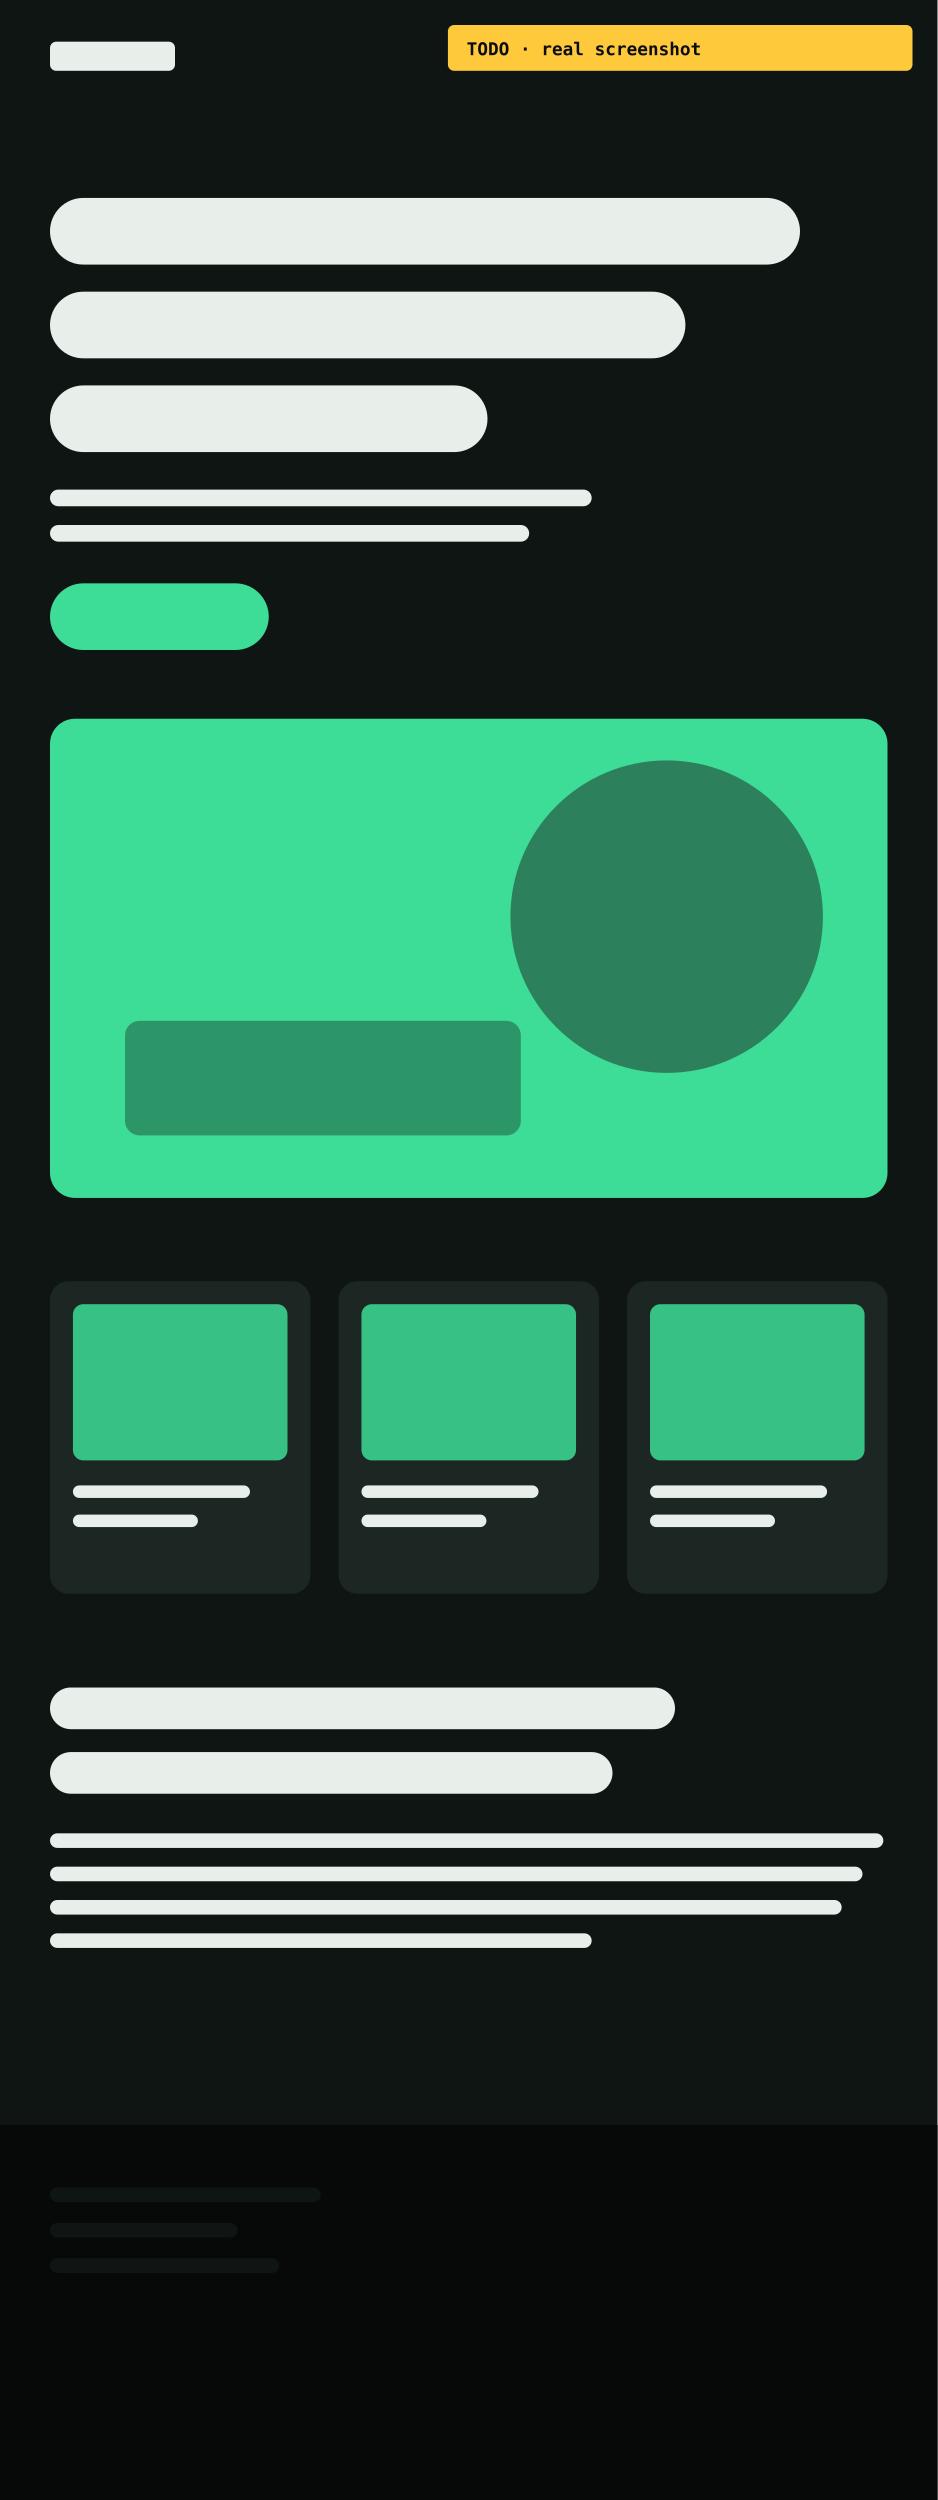
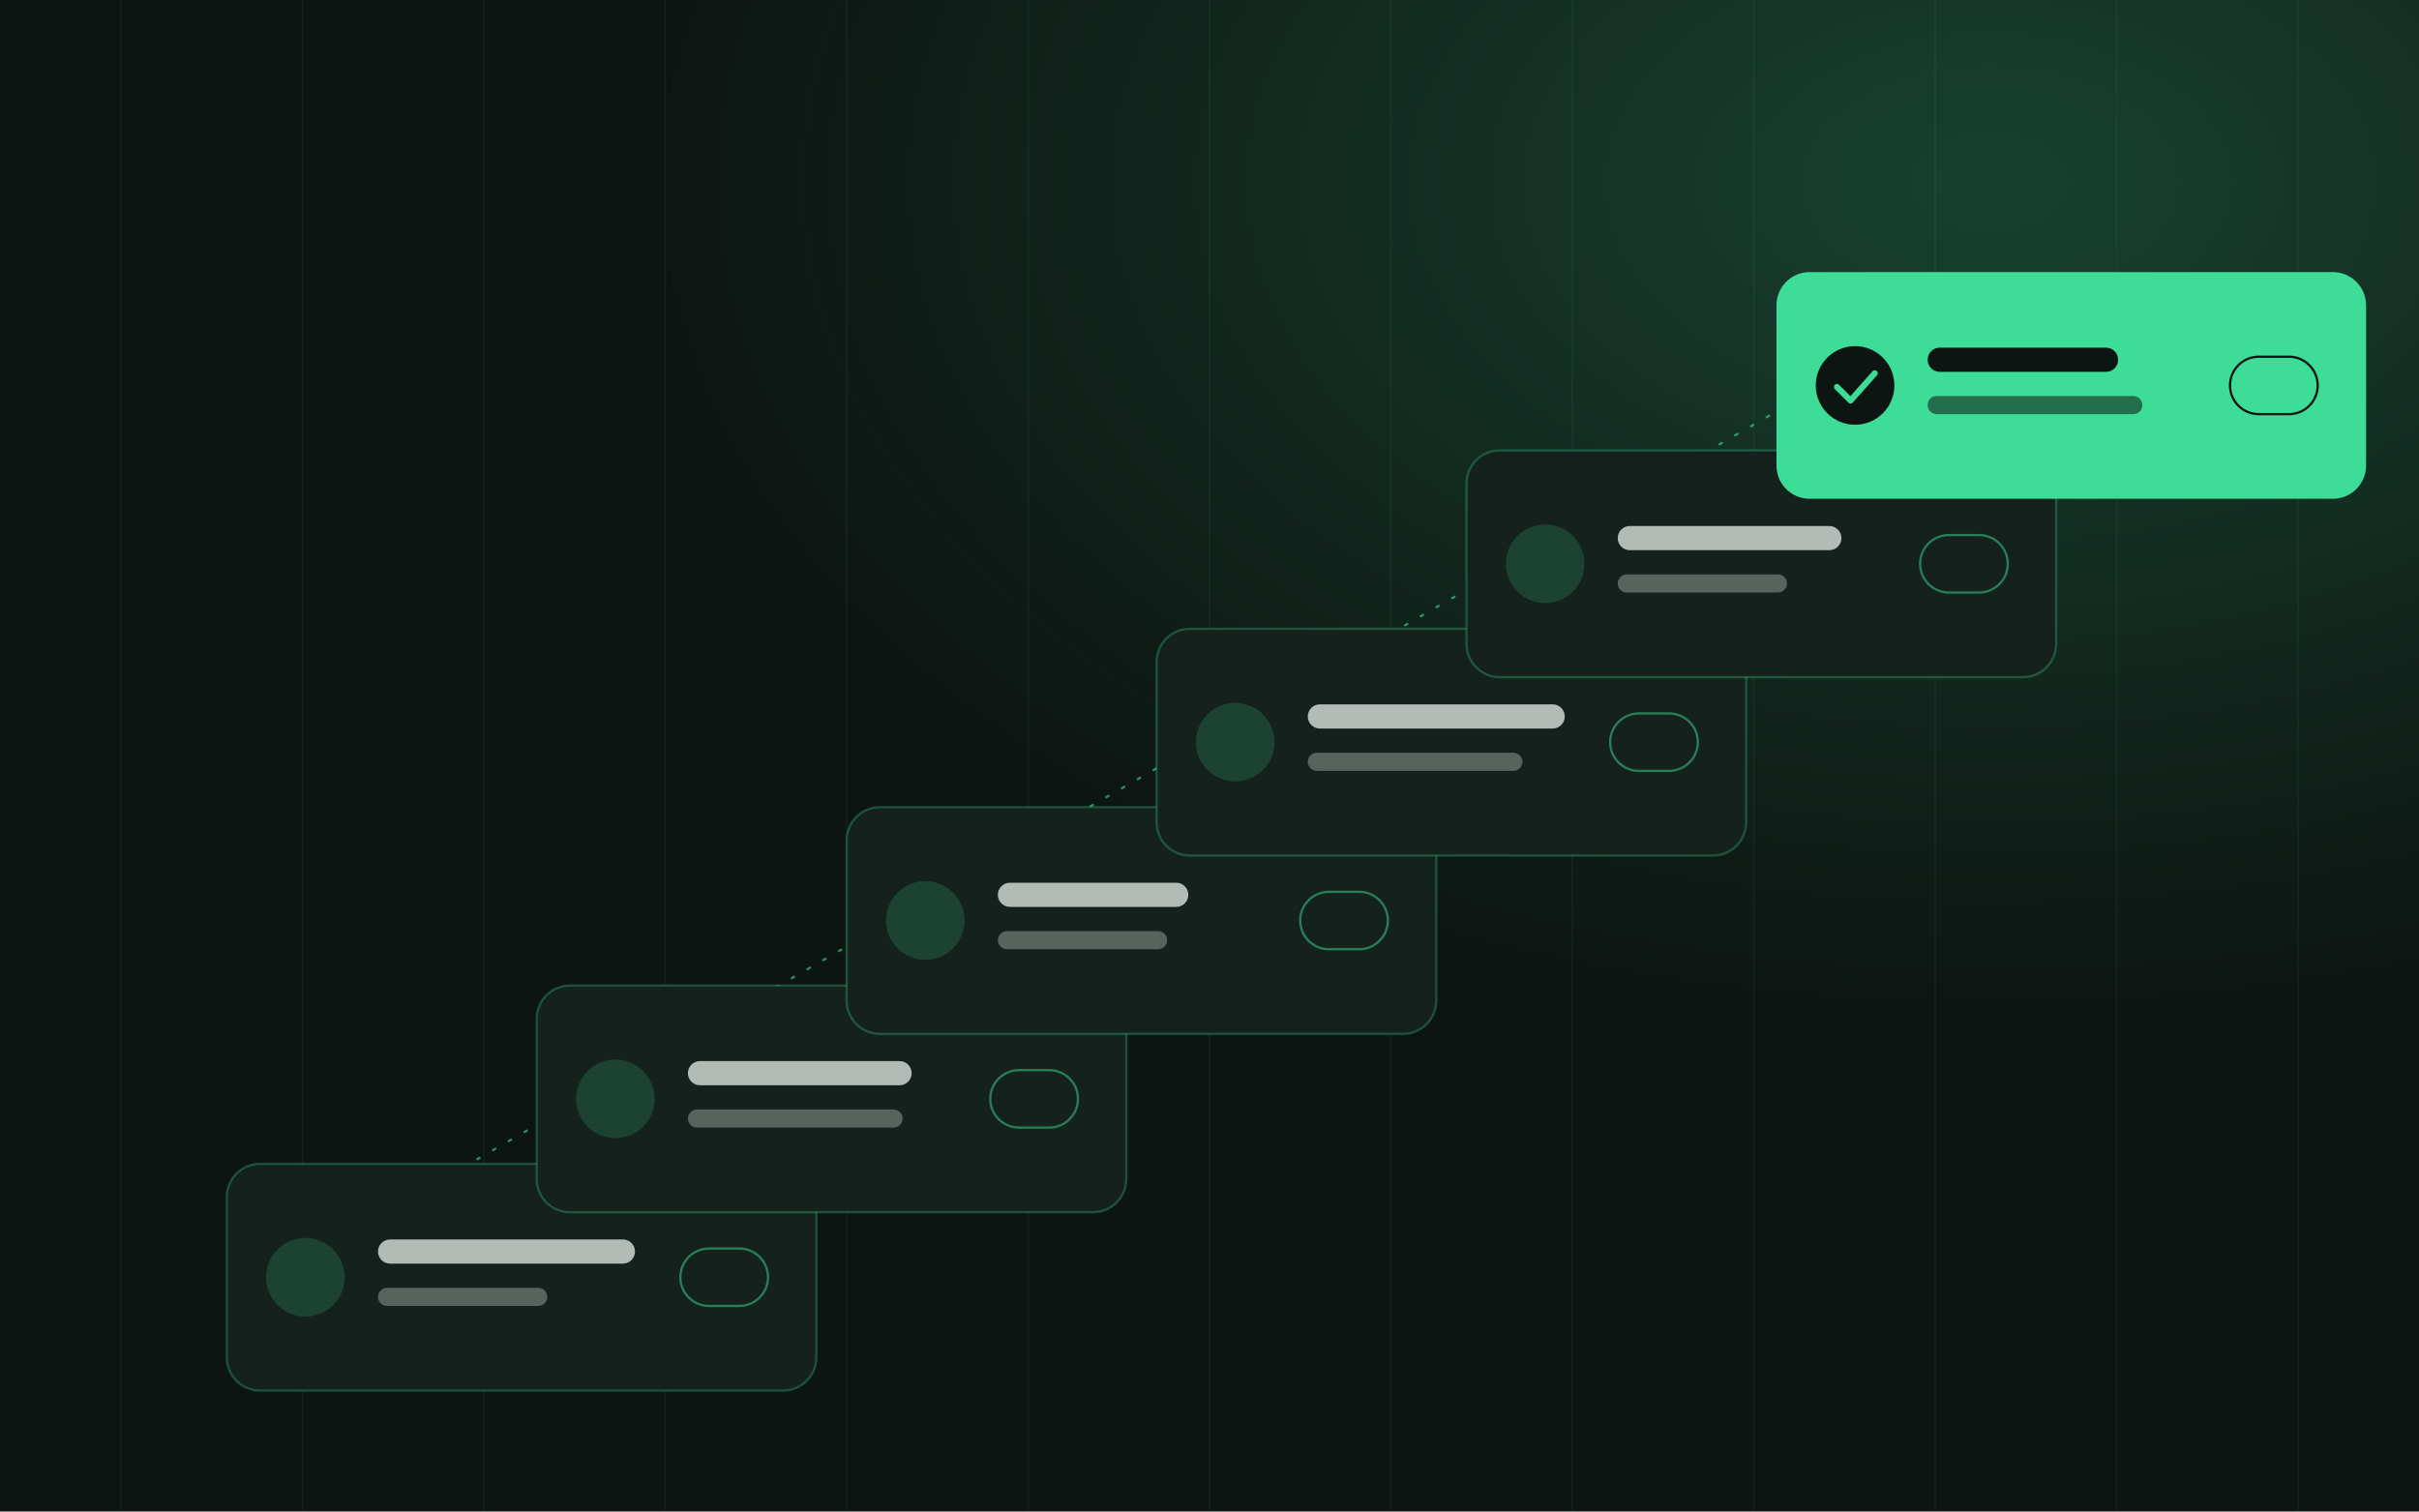
- <svg xmlns="http://www.w3.org/2000/svg" width="900" height="2400" viewBox="0 0 900 2400">
-   <rect width="900" height="2400" fill="#0F1512" />
-   <rect x="48" y="40" width="120" height="28" rx="6" fill="#E8EFEA" />
-   <rect x="430" y="48" width="64" height="12" rx="6" fill="#E8EFEA" opacity=".55" />
-   <rect x="520" y="48" width="64" height="12" rx="6" fill="#E8EFEA" opacity=".55" />
-   <rect x="610" y="48" width="64" height="12" rx="6" fill="#E8EFEA" opacity=".55" />
-   <rect x="700" y="48" width="64" height="12" rx="6" fill="#E8EFEA" opacity=".55" />
-   <rect x="48" y="190" width="720" height="64" rx="32" fill="#E8EFEA" />
-   <rect x="48" y="280" width="610" height="64" rx="32" fill="#E8EFEA" />
-   <rect x="48" y="370" width="420" height="64" rx="32" fill="#E8EFEA" />
-   <rect x="48" y="470" width="520" height="16" rx="8" fill="#E8EFEA" />
-   <rect x="48" y="504" width="460" height="16" rx="8" fill="#E8EFEA" />
-   <rect x="48" y="560" width="210" height="64" rx="32" fill="#3DDC97" />
-   <rect x="48" y="690" width="804" height="460" rx="24" fill="#3DDC97" />
-   <circle cx="640" cy="880" r="150" fill="#1C2622" opacity=".5" />
-   <rect x="120" y="980" width="380" height="110" rx="14" fill="#0F1512" opacity=".35" />
-   <rect x="48" y="1230" width="250" height="300" rx="18" fill="#1C2622" />
-   <rect x="70" y="1252" width="206" height="150" rx="10" fill="#3DDC97" opacity=".85" />
-   <rect x="70" y="1426" width="170" height="12" rx="6" fill="#E8EFEA" />
-   <rect x="70" y="1454" width="120" height="12" rx="6" fill="#E8EFEA" />
-   <rect x="325" y="1230" width="250" height="300" rx="18" fill="#1C2622" />
-   <rect x="347" y="1252" width="206" height="150" rx="10" fill="#3DDC97" opacity=".85" />
-   <rect x="347" y="1426" width="170" height="12" rx="6" fill="#E8EFEA" />
-   <rect x="347" y="1454" width="120" height="12" rx="6" fill="#E8EFEA" />
-   <rect x="602" y="1230" width="250" height="300" rx="18" fill="#1C2622" />
-   <rect x="624" y="1252" width="206" height="150" rx="10" fill="#3DDC97" opacity=".85" />
-   <rect x="624" y="1426" width="170" height="12" rx="6" fill="#E8EFEA" />
-   <rect x="624" y="1454" width="120" height="12" rx="6" fill="#E8EFEA" />
-   <rect x="48" y="1620" width="600" height="40" rx="20" fill="#E8EFEA" />
-   <rect x="48" y="1682" width="540" height="40" rx="20" fill="#E8EFEA" />
-   <rect x="48" y="1760" width="800" height="14" rx="7" fill="#E8EFEA" />
-   <rect x="48" y="1792" width="780" height="14" rx="7" fill="#E8EFEA" />
-   <rect x="48" y="1824" width="760" height="14" rx="7" fill="#E8EFEA" />
-   <rect x="48" y="1856" width="520" height="14" rx="7" fill="#E8EFEA" />
-   <rect x="0" y="2040" width="900" height="360" fill="#060908" />
-   <rect x="48" y="2100" width="260" height="14" rx="7" fill="#0F1512" />
-   <rect x="48" y="2134" width="180" height="14" rx="7" fill="#0F1512" />
-   <rect x="48" y="2168" width="220" height="14" rx="7" fill="#0F1512" />
-   <g transform="translate(430 24)">
-     <rect width="446" height="44" rx="6" fill="#FFC93C" />
-     <text x="18" y="29" font-family="monospace" font-size="17" font-weight="700" fill="#0B0D12">TODO · real screenshot</text>
-   </g>
+ <svg xmlns="http://www.w3.org/2000/svg" width="1600" height="1000" viewBox="0 0 1600 1000">
+   <defs>
+     <radialGradient id="m" cx="82%" cy="12%" r="55%">
+       <stop offset="0" stop-color="#3DDC97" stop-opacity=".22" />
+       <stop offset="1" stop-color="#3DDC97" stop-opacity="0" />
+     </radialGradient>
+   </defs>
+   <rect width="1600" height="1000" fill="#0D1512" />
+   <rect width="1600" height="1000" fill="url(#m)" />
+   <line x1="80" y1="0" x2="80" y2="1000" stroke="rgba(61,220,151,.07)" />
+   <line x1="200" y1="0" x2="200" y2="1000" stroke="rgba(61,220,151,.07)" />
+   <line x1="320" y1="0" x2="320" y2="1000" stroke="rgba(61,220,151,.07)" />
+   <line x1="440" y1="0" x2="440" y2="1000" stroke="rgba(61,220,151,.07)" />
+   <line x1="560" y1="0" x2="560" y2="1000" stroke="rgba(61,220,151,.07)" />
+   <line x1="680" y1="0" x2="680" y2="1000" stroke="rgba(61,220,151,.07)" />
+   <line x1="800" y1="0" x2="800" y2="1000" stroke="rgba(61,220,151,.07)" />
+   <line x1="920" y1="0" x2="920" y2="1000" stroke="rgba(61,220,151,.07)" />
+   <line x1="1040" y1="0" x2="1040" y2="1000" stroke="rgba(61,220,151,.07)" />
+   <line x1="1160" y1="0" x2="1160" y2="1000" stroke="rgba(61,220,151,.07)" />
+   <line x1="1280" y1="0" x2="1280" y2="1000" stroke="rgba(61,220,151,.07)" />
+   <line x1="1400" y1="0" x2="1400" y2="1000" stroke="rgba(61,220,151,.07)" />
+   <line x1="1520" y1="0" x2="1520" y2="1000" stroke="rgba(61,220,151,.07)" />
+   <polyline points="180,845 385,727 590,609 795,491 1000,373 1205,255" fill="none" stroke="#3DDC97" stroke-width="1.5" stroke-dasharray="3 9" opacity=".6" />
+   <rect x="150" y="770" width="390" height="150" rx="22" fill="#15211C" stroke="rgba(61,220,151,.28)" stroke-width="1.5" />
+   <circle cx="202" cy="845" r="26" fill="rgba(61,220,151,.18)" />
+   <rect x="250" y="820" width="170" height="16" rx="8" fill="rgba(232,239,234,.75)" />
+   <rect x="250" y="852" width="112" height="12" rx="6" fill="rgba(232,239,234,.32)" />
+   <rect x="450" y="826" width="58" height="38" rx="19" fill="none" stroke="rgba(61,220,151,.5)" stroke-width="1.5" />
+   <rect x="355" y="652" width="390" height="150" rx="22" fill="#15211C" stroke="rgba(61,220,151,.28)" stroke-width="1.5" />
+   <circle cx="407" cy="727" r="26" fill="rgba(61,220,151,.18)" />
+   <rect x="455" y="702" width="148" height="16" rx="8" fill="rgba(232,239,234,.75)" />
+   <rect x="455" y="734" width="142" height="12" rx="6" fill="rgba(232,239,234,.32)" />
+   <rect x="655" y="708" width="58" height="38" rx="19" fill="none" stroke="rgba(61,220,151,.5)" stroke-width="1.5" />
+   <rect x="560" y="534" width="390" height="150" rx="22" fill="#15211C" stroke="rgba(61,220,151,.28)" stroke-width="1.5" />
+   <circle cx="612" cy="609" r="26" fill="rgba(61,220,151,.18)" />
+   <rect x="660" y="584" width="126" height="16" rx="8" fill="rgba(232,239,234,.75)" />
+   <rect x="660" y="616" width="112" height="12" rx="6" fill="rgba(232,239,234,.32)" />
+   <rect x="860" y="590" width="58" height="38" rx="19" fill="none" stroke="rgba(61,220,151,.5)" stroke-width="1.5" />
+   <rect x="765" y="416" width="390" height="150" rx="22" fill="#15211C" stroke="rgba(61,220,151,.28)" stroke-width="1.5" />
+   <circle cx="817" cy="491" r="26" fill="rgba(61,220,151,.18)" />
+   <rect x="865" y="466" width="170" height="16" rx="8" fill="rgba(232,239,234,.75)" />
+   <rect x="865" y="498" width="142" height="12" rx="6" fill="rgba(232,239,234,.32)" />
+   <rect x="1065" y="472" width="58" height="38" rx="19" fill="none" stroke="rgba(61,220,151,.5)" stroke-width="1.5" />
+   <rect x="970" y="298" width="390" height="150" rx="22" fill="#15211C" stroke="rgba(61,220,151,.28)" stroke-width="1.5" />
+   <circle cx="1022" cy="373" r="26" fill="rgba(61,220,151,.18)" />
+   <rect x="1070" y="348" width="148" height="16" rx="8" fill="rgba(232,239,234,.75)" />
+   <rect x="1070" y="380" width="112" height="12" rx="6" fill="rgba(232,239,234,.32)" />
+   <rect x="1270" y="354" width="58" height="38" rx="19" fill="none" stroke="rgba(61,220,151,.5)" stroke-width="1.5" />
+   <rect x="1175" y="180" width="390" height="150" rx="22" fill="#3DDC97" stroke="none" stroke-width="1.5" />
+   <circle cx="1227" cy="255" r="26" fill="#0D1512" />
+   <rect x="1275" y="230" width="126" height="16" rx="8" fill="#0D1512" />
+   <rect x="1275" y="262" width="142" height="12" rx="6" fill="rgba(13,21,18,.55)" />
+   <rect x="1475" y="236" width="58" height="38" rx="19" fill="none" stroke="#0D1512" stroke-width="1.5" />
+   <path d="M1215 256 l9 9 l16 -18" fill="none" stroke="#3DDC97" stroke-width="4" stroke-linecap="round" stroke-linejoin="round" />
</svg>
